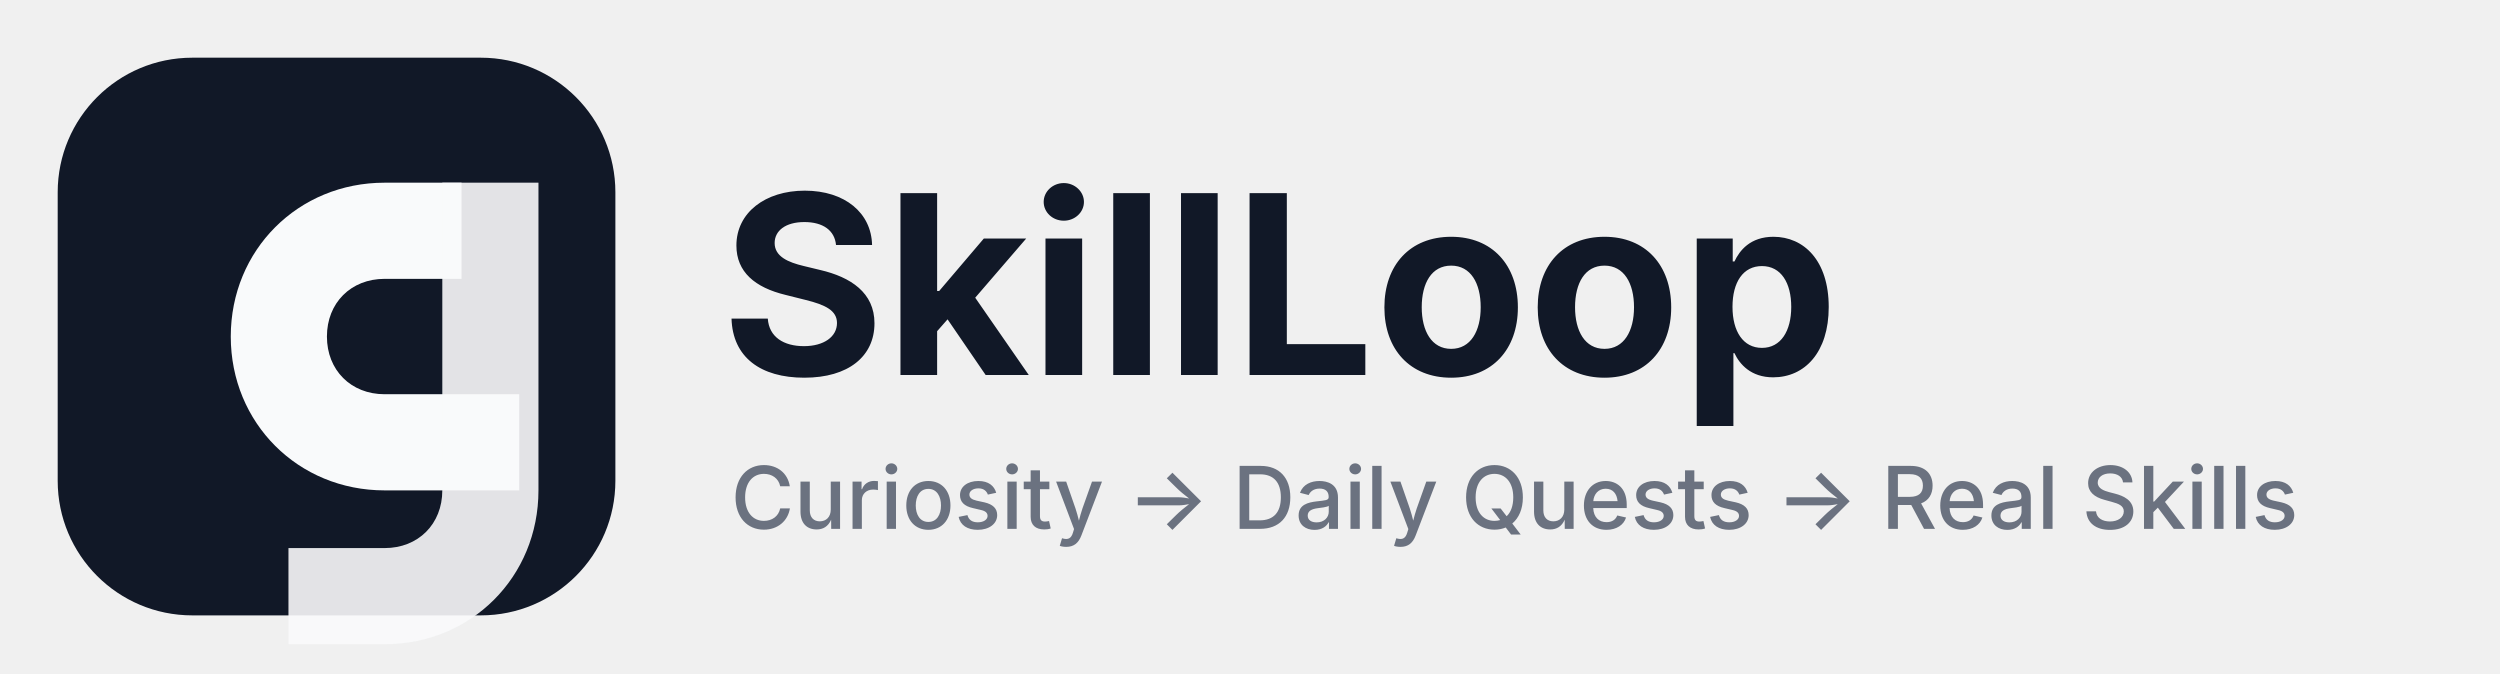
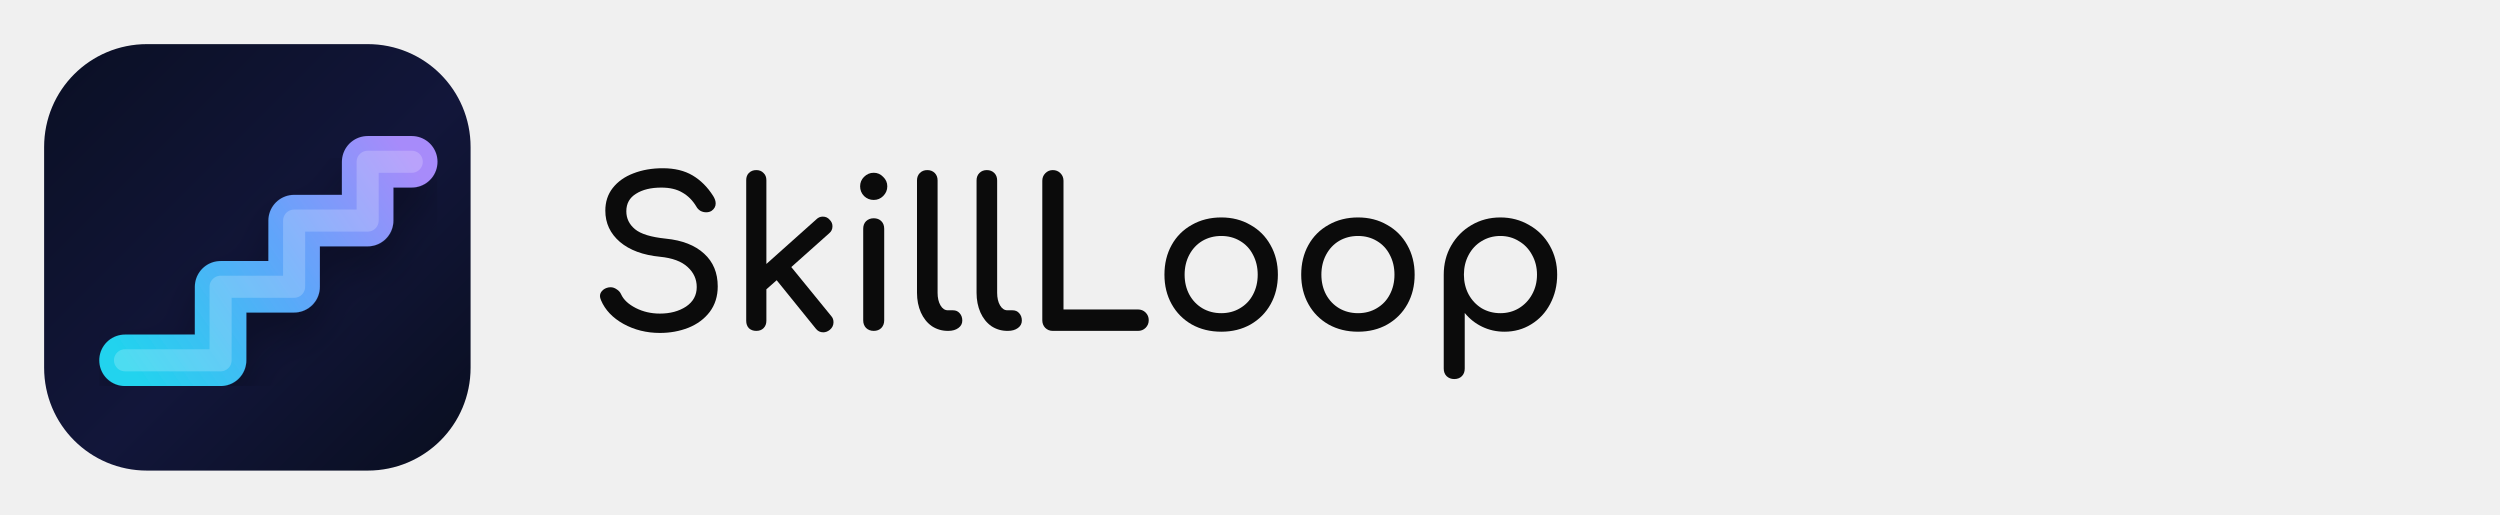
- <svg xmlns="http://www.w3.org/2000/svg" width="520" height="140" viewBox="0 0 520 140" fill="none">
-   <rect x="12" y="12" width="116" height="116" rx="28" fill="#111827" />
-   <path d="M48 70c0-18 14-32 32-32h16v20H80c-7 0-12 5-12 12v0c0 7 5 12 12 12h28v20H80c-18 0-32-14-32-32z" fill="#F9FAFB" />
-   <path d="M92 38h20v64c0 18-14 32-32 32H60v-20h20c7 0 12-5 12-12V38z" fill="#F9FAFB" opacity="0.9" />
-   <text x="150" y="78" font-family="Inter, system-ui, -apple-system" font-size="52" font-weight="700" fill="#111827">SkillLoop</text>
-   <text x="152" y="110" font-family="Inter, system-ui, -apple-system" font-size="18" font-weight="500" fill="#6B7280">
-     Curiosity → Daily Quests → Real Skills
-   </text>
+ <svg xmlns="http://www.w3.org/2000/svg" width="680" height="140" viewBox="0 0 680 140" fill="none">
+   <defs id="defs17">
+     <linearGradient id="bg_sl" x1="18" y1="18" x2="122" y2="122" gradientUnits="userSpaceOnUse">
+       <stop offset="0" stop-color="#0B1026" id="stop2" />
+       <stop offset="0.55" stop-color="#12163A" id="stop4" />
+       <stop offset="1" stop-color="#0A0F22" id="stop6" />
+     </linearGradient>
+     <linearGradient id="stair_sl" x1="34" y1="98" x2="112" y2="44" gradientUnits="userSpaceOnUse">
+       <stop offset="0" stop-color="#22D3EE" id="stop9" />
+       <stop offset="0.55" stop-color="#60A5FA" id="stop11" />
+       <stop offset="1" stop-color="#A78BFA" id="stop13" />
+     </linearGradient>
+     <filter id="shadow_sl" x="-0.09" y="-0.13" width="1.179" height="1.259" color-interpolation-filters="sRGB">
+       <feDropShadow dx="0" dy="6" stdDeviation="6" flood-color="#000000" flood-opacity="0.32" />
+     </filter>
+   </defs>
+   <g id="g27">
+     <path id="rect19" style="fill:url(#bg_sl)" d="m 40,12 h 60 c 15.512,0 28,12.488 28,28 v 60 c 0,15.512 -12.488,28 -28,28 H 40 C 24.488,128 12,115.512 12,100 V 40 C 12,24.488 24.488,12 40,12 Z" />
+     <g filter="url(#shadow_sl)" id="g25">
+       <path d="M34 98 H60 V78 H80 V60 H100 V44 H112" stroke="url(#stair_sl)" stroke-width="14" stroke-linecap="round" stroke-linejoin="round" id="path21" />
+       <path d="M34 98 H60 V78 H80 V60 H100 V44 H112" stroke="#FFFFFF" stroke-opacity="0.20" stroke-width="6" stroke-linecap="round" stroke-linejoin="round" id="path23" />
+     </g>
+   </g>
+   <g aria-label="SkillLoop" id="text29" style="font-weight:700;font-size:56px;font-family:Comfortaa;letter-spacing:-0.6;fill:#0b0b0b">
+     <path d="m 179.488,90.56 q -5.432,0 -9.912,-2.464 -4.424,-2.464 -6.104,-6.44 -0.28,-0.672 -0.28,-1.12 0,-0.84 0.616,-1.456 0.616,-0.672 1.68,-0.896 0.168,-0.056 0.56,-0.056 0.896,0 1.68,0.56 0.84,0.504 1.232,1.4 1.008,2.184 3.976,3.696 2.968,1.512 6.552,1.512 4.2,0 7.112,-1.904 2.912,-1.96 2.912,-5.32 0,-3.192 -2.464,-5.432 -2.464,-2.296 -7.504,-2.8 -6.944,-0.672 -10.92,-4.032 -3.976,-3.416 -3.976,-8.512 0,-3.584 2.016,-6.16 2.072,-2.632 5.6,-3.976 3.584,-1.4 8.008,-1.4 4.816,0 8.12,1.96 3.304,1.96 5.6,5.6 0.672,1.064 0.672,2.016 0,1.232 -1.12,2.016 -0.616,0.392 -1.456,0.392 -0.84,0 -1.568,-0.392 -0.728,-0.448 -1.12,-1.176 -1.512,-2.52 -3.808,-3.808 -2.24,-1.344 -5.712,-1.344 -4.256,0 -6.888,1.68 -2.632,1.624 -2.632,4.76 0,2.912 2.352,4.872 2.352,1.96 8.4,2.576 6.72,0.672 10.416,4.088 3.696,3.36 3.696,8.904 0,4.032 -2.184,6.944 -2.184,2.856 -5.824,4.312 -3.584,1.4 -7.728,1.4 z" id="path36" />
+     <path d="m 226.096,85.968 q 0.616,0.672 0.616,1.68 0,1.232 -1.008,2.072 -0.84,0.672 -1.792,0.672 -1.232,0 -2.016,-1.008 l -10.64,-13.16 -2.8,2.464 v 8.568 q 0,1.232 -0.784,2.016 -0.728,0.728 -1.96,0.728 -1.232,0 -2.016,-0.728 -0.728,-0.784 -0.728,-2.016 V 49.008 q 0,-1.232 0.728,-1.96 0.784,-0.784 2.016,-0.784 1.232,0 1.96,0.784 0.784,0.728 0.784,1.96 V 71.8 l 13.608,-12.152 q 0.728,-0.728 1.736,-0.728 1.176,0 1.904,0.896 0.728,0.728 0.728,1.736 0,1.176 -0.896,1.904 l -10.304,9.184 z" id="path38" />
+     <path d="m 237.648,90 q -1.232,0 -2.072,-0.784 -0.784,-0.84 -0.784,-2.072 v -24.92 q 0,-1.288 0.784,-2.072 0.84,-0.784 2.072,-0.784 1.288,0 2.072,0.784 0.784,0.784 0.784,2.072 v 24.92 q 0,1.232 -0.784,2.072 Q 238.936,90 237.648,90 Z m 0,-35.616 q -1.512,0 -2.632,-1.064 -1.064,-1.12 -1.064,-2.632 0,-1.512 1.064,-2.576 1.12,-1.12 2.632,-1.12 1.512,0 2.576,1.12 1.12,1.064 1.12,2.576 0,1.512 -1.12,2.632 -1.064,1.064 -2.576,1.064 z" id="path40" />
+     <path d="m 257.824,90 q -2.408,0 -4.368,-1.288 -1.904,-1.344 -2.968,-3.696 -1.064,-2.408 -1.064,-5.376 V 49.064 q 0,-1.232 0.784,-2.016 0.784,-0.784 2.016,-0.784 1.232,0 2.016,0.784 0.784,0.784 0.784,2.016 V 79.64 q 0,2.072 0.784,3.416 0.784,1.344 2.016,1.344 h 1.4 q 1.12,0 1.792,0.784 0.728,0.784 0.728,2.016 0,1.232 -1.064,2.016 Q 259.616,90 257.936,90 Z" id="path42" />
+     <path d="m 274.024,90 q -2.408,0 -4.368,-1.288 -1.904,-1.344 -2.968,-3.696 -1.064,-2.408 -1.064,-5.376 V 49.064 q 0,-1.232 0.784,-2.016 0.784,-0.784 2.016,-0.784 1.232,0 2.016,0.784 0.784,0.784 0.784,2.016 V 79.64 q 0,2.072 0.784,3.416 0.784,1.344 2.016,1.344 h 1.4 q 1.12,0 1.792,0.784 0.728,0.784 0.728,2.016 0,1.232 -1.064,2.016 -1.064,0.784 -2.744,0.784 z" id="path44" />
+     <path d="m 286.36,90 q -1.232,0 -2.072,-0.84 -0.784,-0.84 -0.784,-2.072 V 49.176 q 0,-1.232 0.84,-2.072 0.84,-0.84 2.016,-0.84 1.232,0 2.072,0.84 0.84,0.84 0.84,2.072 v 35 h 20.272 q 1.232,0 2.072,0.84 0.84,0.84 0.84,2.072 0,1.232 -0.84,2.072 -0.84,0.84 -2.072,0.84 z" id="path46" />
+     <path d="m 332.184,90.224 q -4.48,0 -8.008,-1.96 -3.528,-2.016 -5.488,-5.544 -1.96,-3.528 -1.96,-8.008 0,-4.536 1.96,-8.064 1.96,-3.528 5.488,-5.488 3.528,-2.016 8.008,-2.016 4.424,0 7.896,2.016 3.528,1.96 5.488,5.488 2.016,3.528 2.016,8.064 0,4.48 -1.96,8.008 -1.96,3.528 -5.488,5.544 -3.472,1.96 -7.952,1.96 z m 0,-5.04 q 2.856,0 5.096,-1.344 2.296,-1.344 3.528,-3.696 1.288,-2.408 1.288,-5.432 0,-3.024 -1.288,-5.432 -1.232,-2.408 -3.528,-3.752 -2.24,-1.344 -5.096,-1.344 -2.856,0 -5.152,1.344 -2.24,1.344 -3.528,3.752 -1.288,2.408 -1.288,5.432 0,3.024 1.288,5.432 1.288,2.352 3.528,3.696 2.296,1.344 5.152,1.344 z" id="path48" />
+     <path d="m 369.384,90.224 q -4.48,0 -8.008,-1.96 -3.528,-2.016 -5.488,-5.544 -1.96,-3.528 -1.96,-8.008 0,-4.536 1.96,-8.064 1.96,-3.528 5.488,-5.488 3.528,-2.016 8.008,-2.016 4.424,0 7.896,2.016 3.528,1.96 5.488,5.488 2.016,3.528 2.016,8.064 0,4.48 -1.96,8.008 -1.96,3.528 -5.488,5.544 -3.472,1.96 -7.952,1.96 z m 0,-5.04 q 2.856,0 5.096,-1.344 2.296,-1.344 3.528,-3.696 1.288,-2.408 1.288,-5.432 0,-3.024 -1.288,-5.432 -1.232,-2.408 -3.528,-3.752 -2.24,-1.344 -5.096,-1.344 -2.856,0 -5.152,1.344 -2.24,1.344 -3.528,3.752 -1.288,2.408 -1.288,5.432 0,3.024 1.288,5.432 1.288,2.352 3.528,3.696 2.296,1.344 5.152,1.344 z" id="path50" />
+     <path d="m 408.096,59.144 q 4.312,0 7.84,2.072 3.584,2.016 5.6,5.6 2.016,3.528 2.016,7.896 0,4.368 -1.904,7.952 -1.848,3.528 -5.152,5.544 -3.248,2.016 -7.28,2.016 -3.248,0 -6.048,-1.344 -2.8,-1.344 -4.76,-3.752 v 15.12 q 0,1.288 -0.784,2.072 -0.784,0.784 -2.072,0.784 -1.232,0 -2.072,-0.784 -0.784,-0.784 -0.784,-2.072 V 74.712 q 0,-4.368 2.016,-7.896 2.072,-3.584 5.544,-5.6 3.528,-2.072 7.84,-2.072 z m 0,26.04 q 2.8,0 5.04,-1.344 2.296,-1.4 3.584,-3.752 1.344,-2.408 1.344,-5.376 0,-2.968 -1.344,-5.376 -1.288,-2.408 -3.584,-3.752 -2.24,-1.4 -5.04,-1.4 -2.8,0 -5.096,1.4 -2.24,1.344 -3.528,3.752 -1.288,2.408 -1.288,5.376 0,2.968 1.288,5.376 1.288,2.352 3.528,3.752 2.296,1.344 5.096,1.344 z" id="path52" />
+   </g>
</svg>
